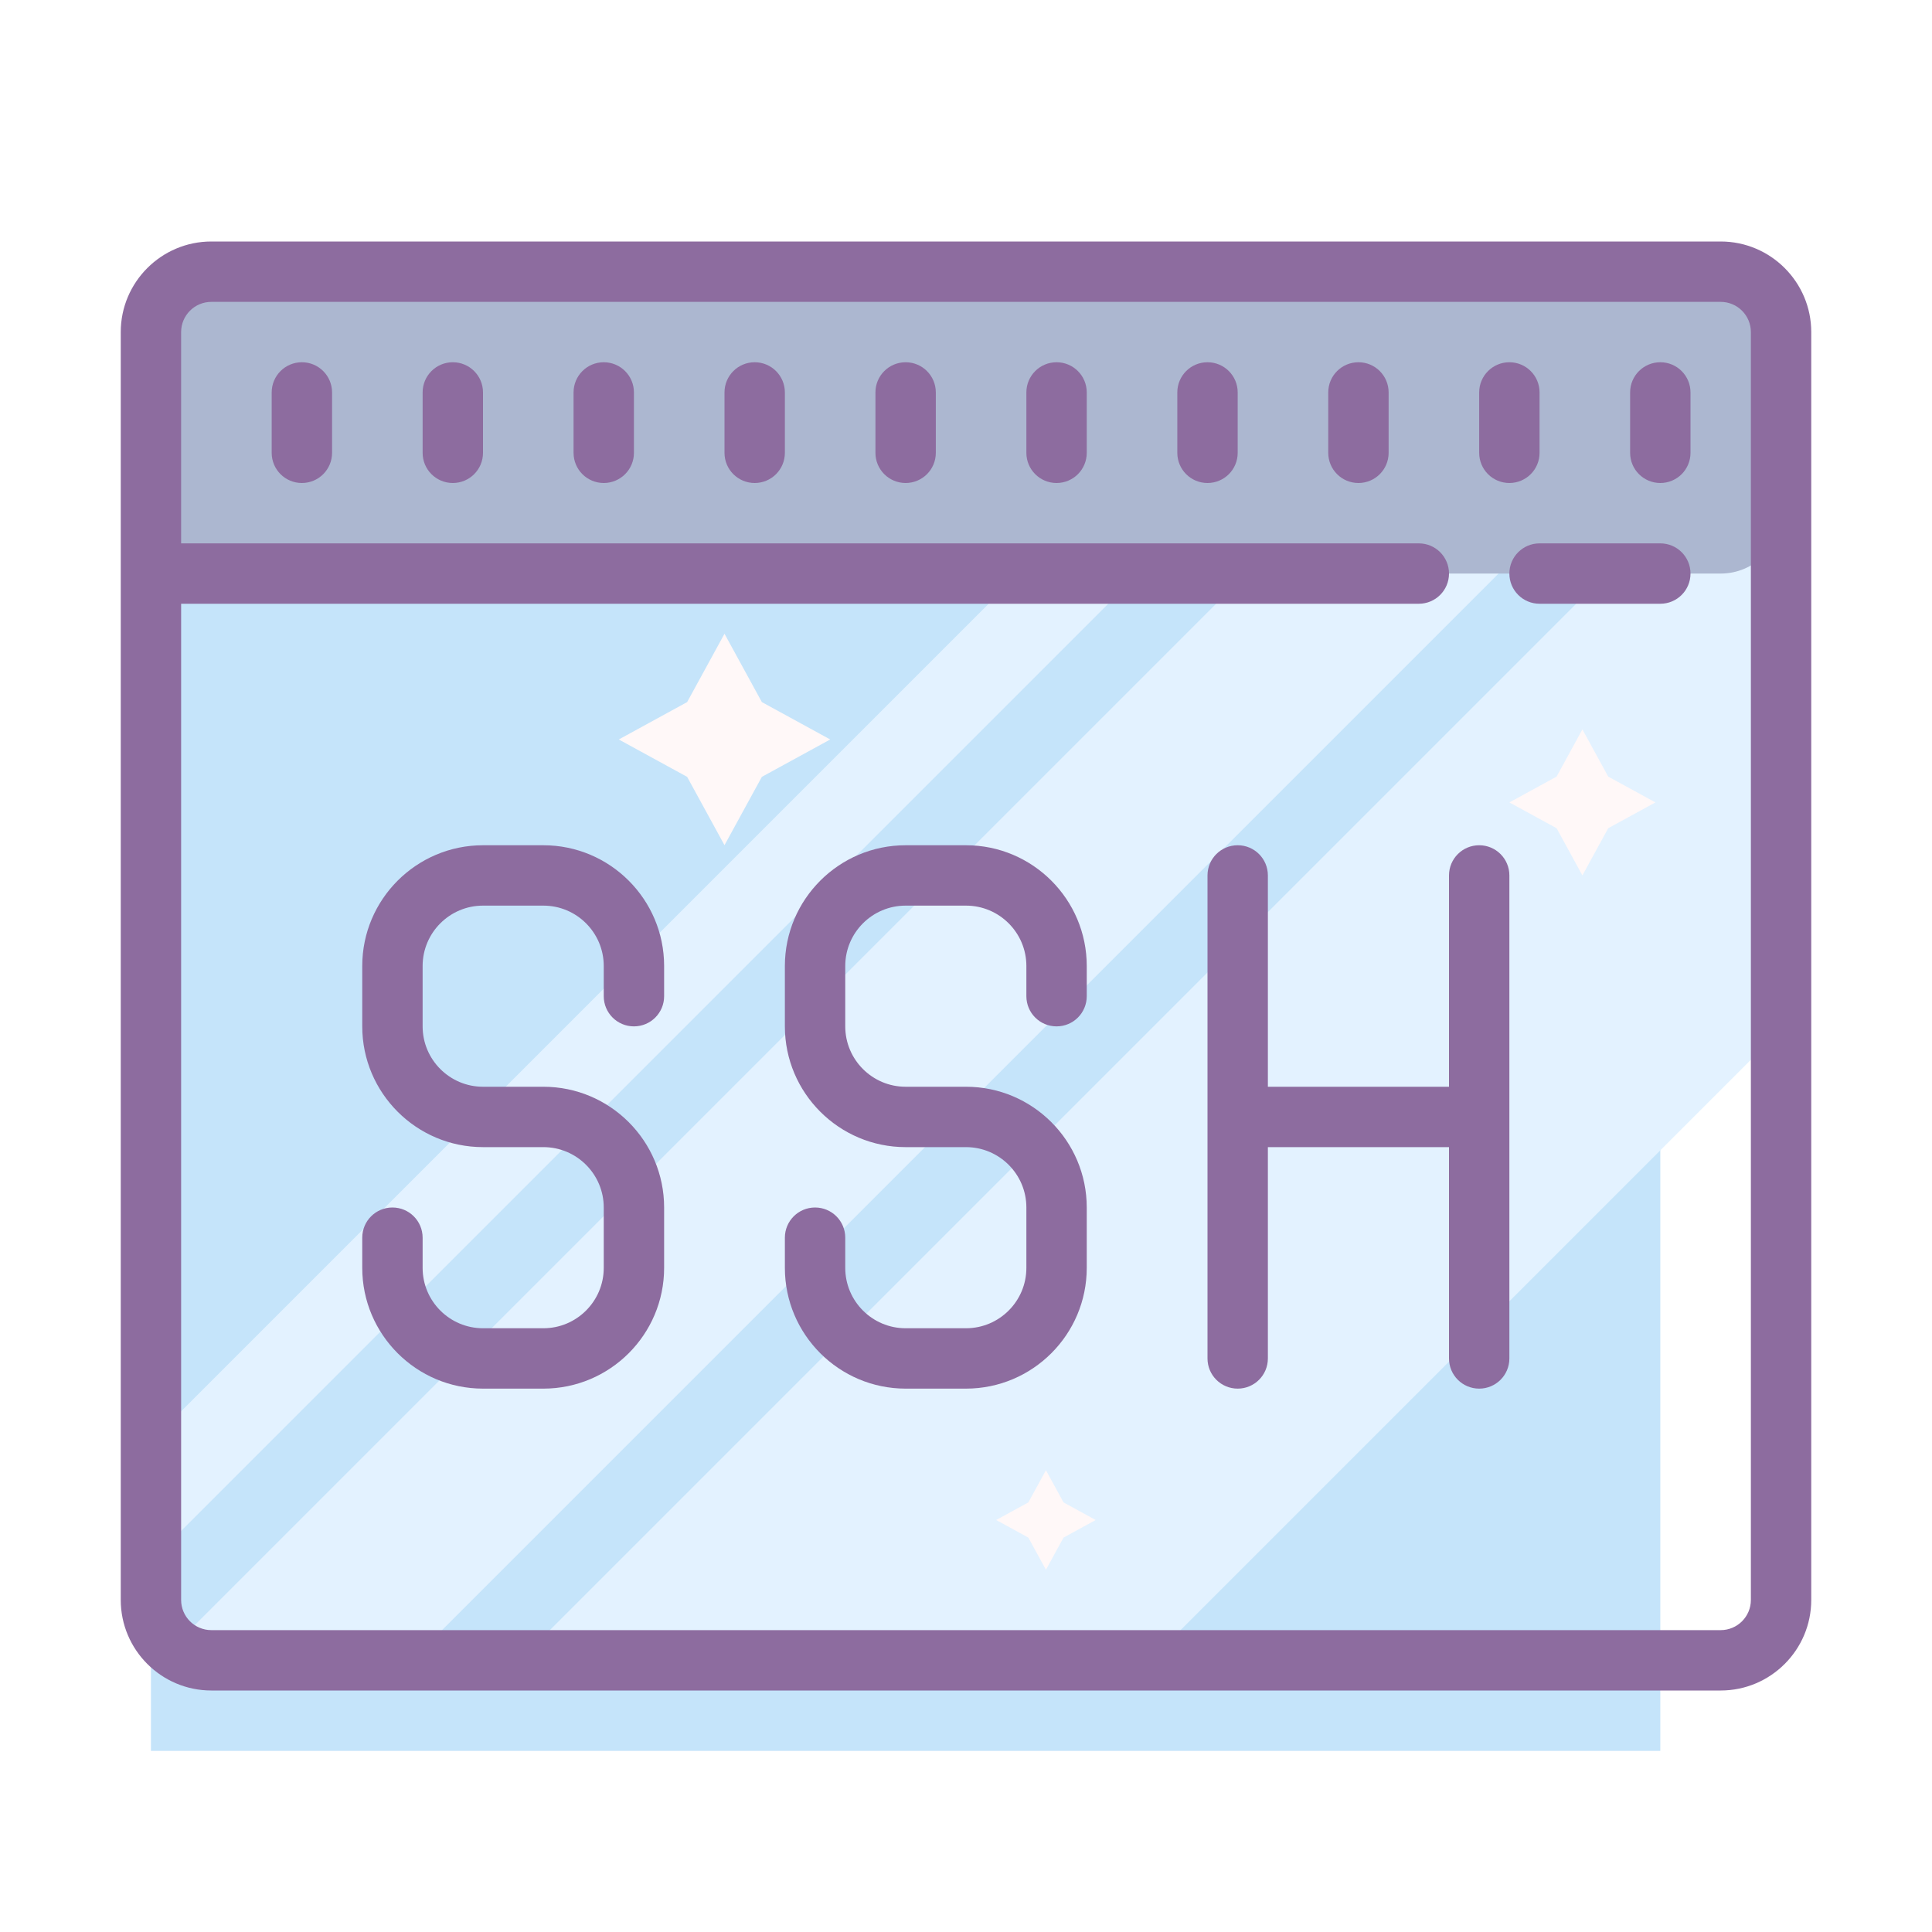
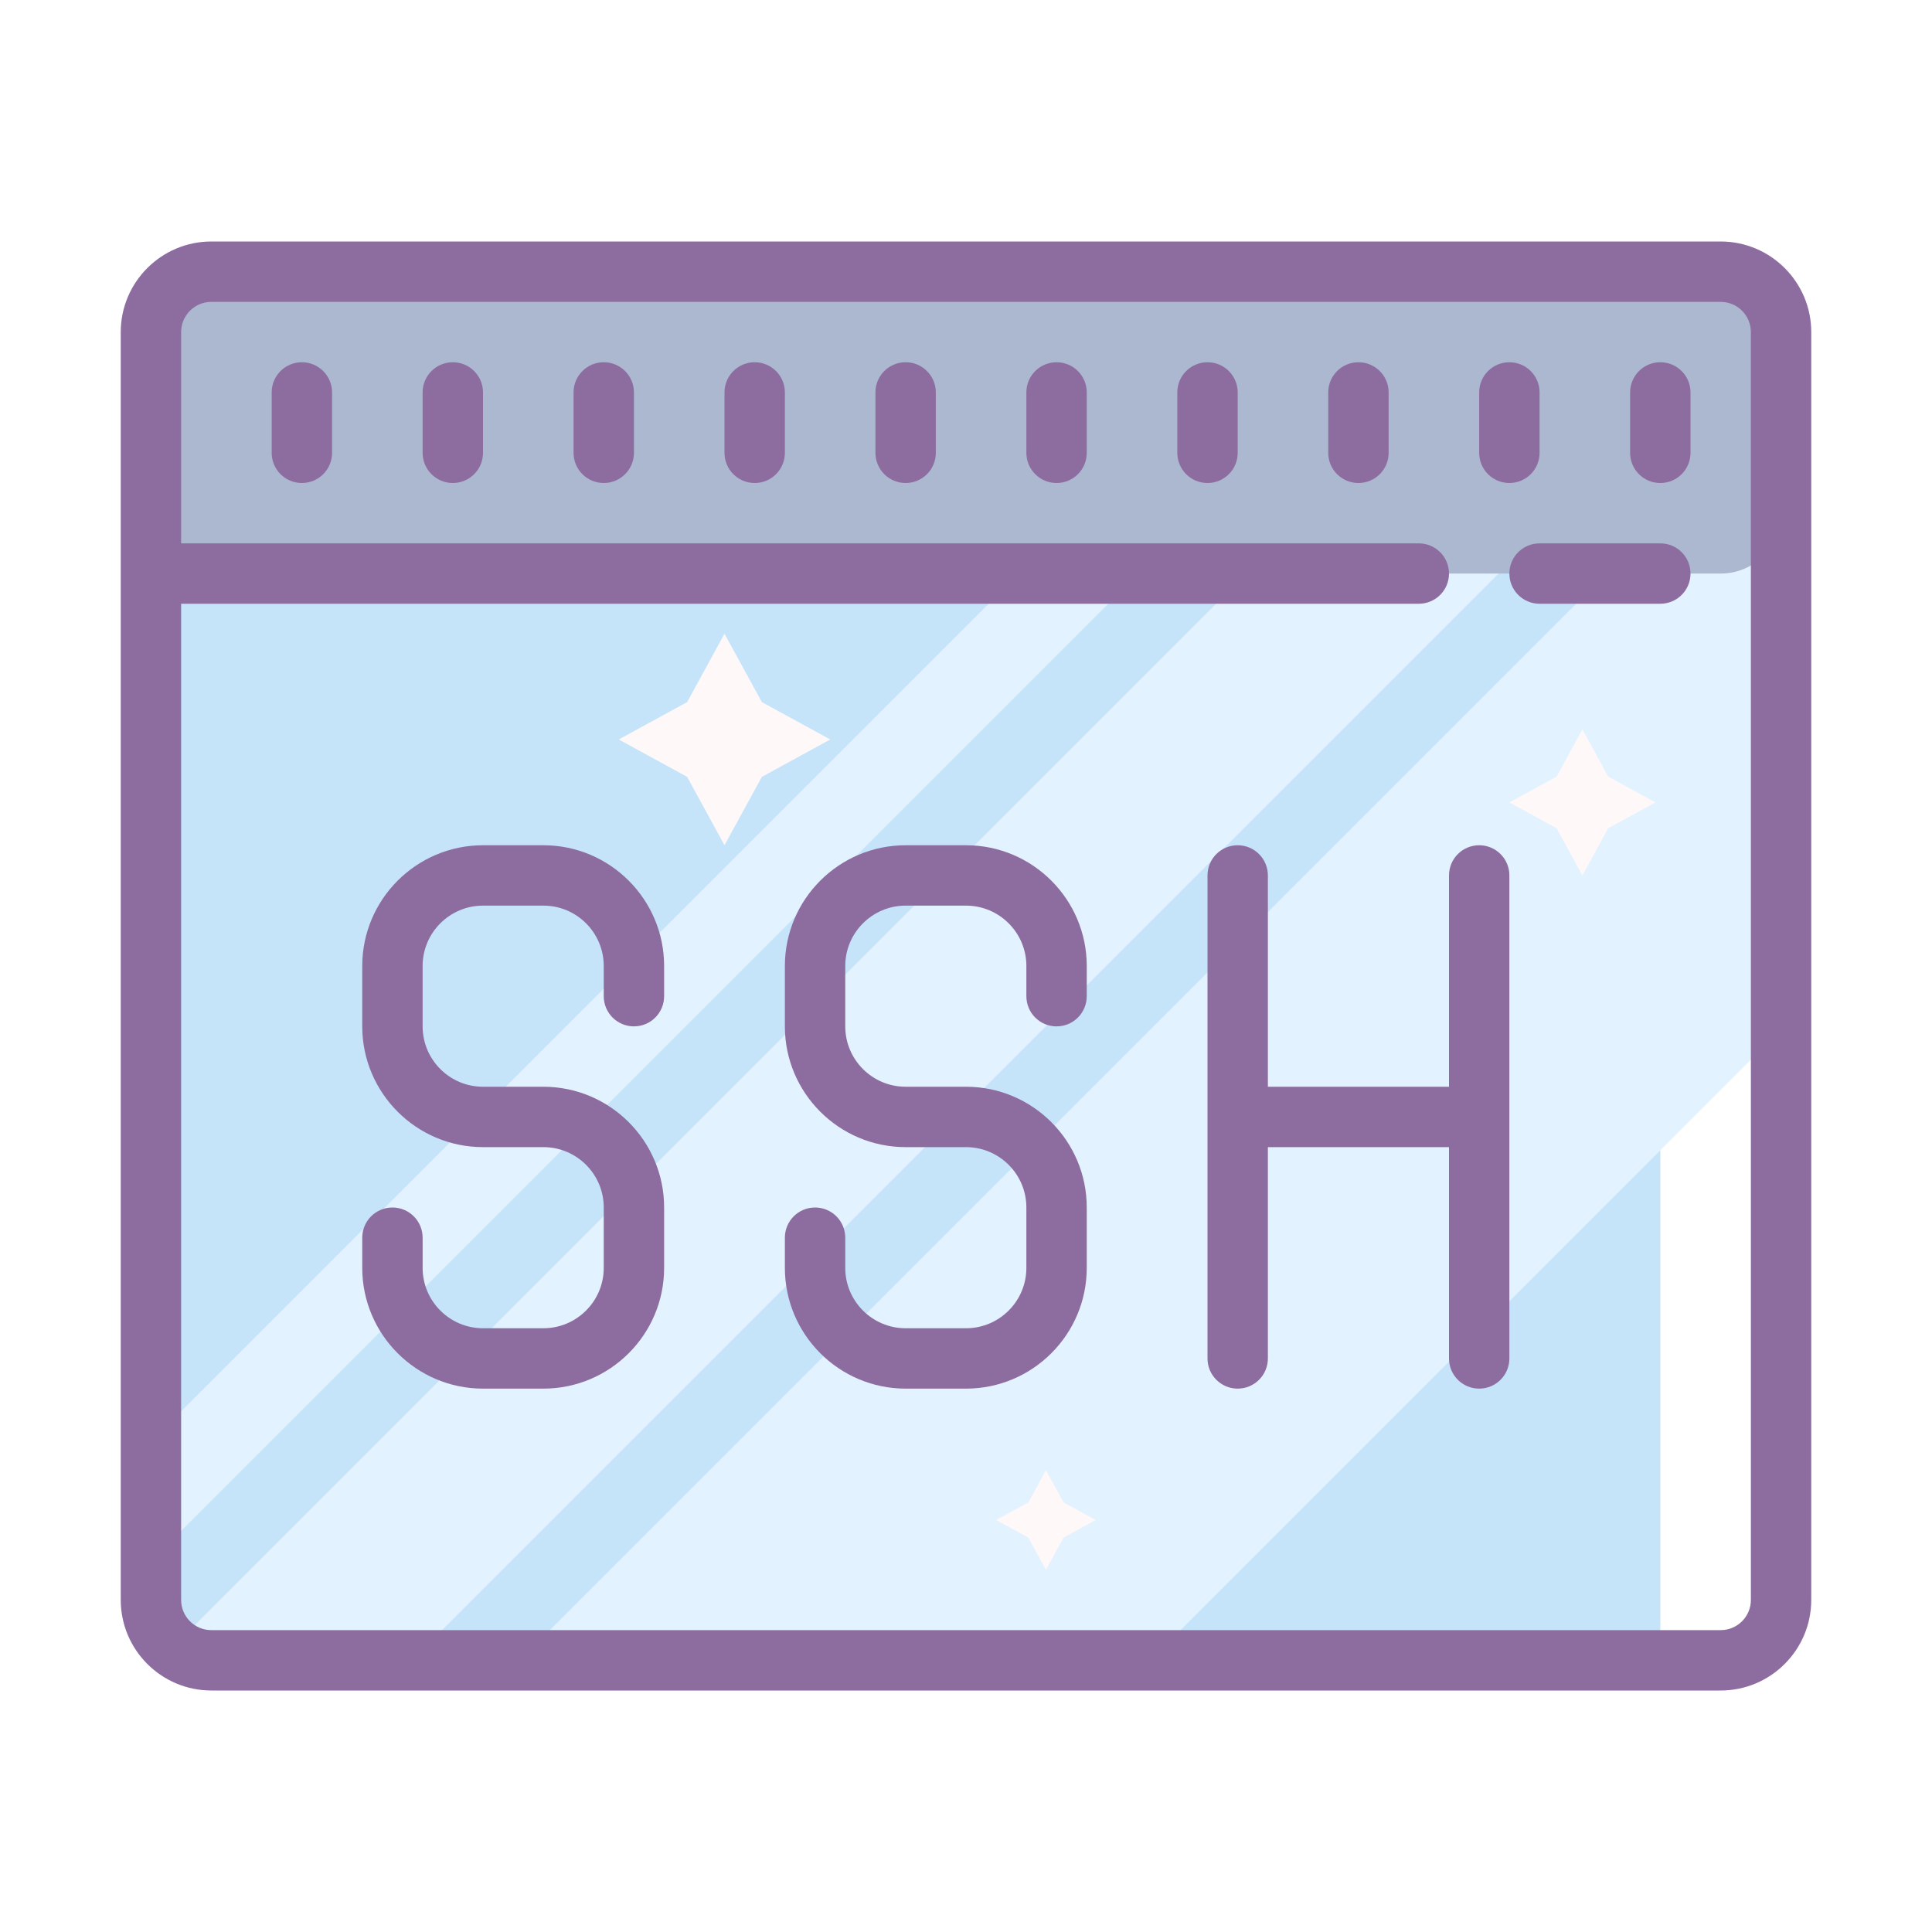
<svg xmlns="http://www.w3.org/2000/svg" version="1.1" id="Layer_1" x="0px" y="0px" viewBox="0 0 64 64" style="enable-background:new 0 0 64 64;" xml:space="preserve">
  <g>
    <g>
      <g>
-         <rect x="5" y="15" style="fill:#C5E4FA;" width="50" height="43" />
+         <rect x="5" y="15" style="fill:#C5E4FA;" width="50" height="40" />
        <polygon style="fill:#E3F2FF;" points="38.107,55 59,34.107 59,16 56.214,16 17.214,55    " />
        <polygon style="fill:#E3F2FF;" points="5.286,55 13.643,55 52.643,16 44.286,16    " />
        <polygon style="fill:#E3F2FF;" points="5,51.714 40.714,16 36.75,16 5,47.75    " />
        <path style="fill:#ACB7D0;" d="M57,19H7c-1.105,0-2-0.895-2-2v-6c0-1.105,0.895-2,2-2h50c1.105,0,2,0.895,2,2v6     C59,18.105,58.105,19,57,19z" />
      </g>
      <polygon style="fill:#FFF8F8;" points="24,20.994 25.238,23.258 27.502,24.496 25.238,25.734 24,27.998 22.762,25.734     20.498,24.496 22.762,23.258   " />
      <polygon style="fill:#FFF8F8;" points="52.419,24.162 53.274,25.726 54.838,26.581 53.274,27.436 52.419,29 51.564,27.436     50,26.581 51.564,25.726   " />
      <polygon style="fill:#FFF8F8;" points="34.648,48.704 35.231,49.769 36.296,50.352 35.231,50.935 34.648,52 34.065,50.935     33,50.352 34.065,49.769   " />
    </g>
    <g>
      <path style="fill:#8D6C9F;" d="M55,18h-4c-0.553,0-1,0.447-1,1s0.447,1,1,1h4c0.553,0,1-0.447,1-1S55.553,18,55,18z" />
      <path style="fill:#8D6C9F;" d="M57,8H7c-1.654,0-3,1.346-3,3v42c0,1.654,1.346,3,3,3h50c1.654,0,3-1.346,3-3V11    C60,9.346,58.654,8,57,8z M58,53c0,0.552-0.448,1-1,1H7c-0.552,0-1-0.448-1-1V20h41c0.553,0,1-0.447,1-1s-0.447-1-1-1H6v-7    c0-0.552,0.448-1,1-1h50c0.552,0,1,0.448,1,1V53z" />
      <path style="fill:#8D6C9F;" d="M20,12c-0.553,0-1,0.447-1,1v2c0,0.553,0.447,1,1,1s1-0.447,1-1v-2C21,12.447,20.553,12,20,12z" />
      <path style="fill:#8D6C9F;" d="M15,12c-0.553,0-1,0.447-1,1v2c0,0.553,0.447,1,1,1s1-0.447,1-1v-2C16,12.447,15.553,12,15,12z" />
      <path style="fill:#8D6C9F;" d="M10,12c-0.553,0-1,0.447-1,1v2c0,0.553,0.447,1,1,1s1-0.447,1-1v-2C11,12.447,10.553,12,10,12z" />
      <path style="fill:#8D6C9F;" d="M35,12c-0.553,0-1,0.447-1,1v2c0,0.553,0.447,1,1,1s1-0.447,1-1v-2C36,12.447,35.553,12,35,12z" />
      <path style="fill:#8D6C9F;" d="M40,12c-0.553,0-1,0.447-1,1v2c0,0.553,0.447,1,1,1s1-0.447,1-1v-2C41,12.447,40.553,12,40,12z" />
      <path style="fill:#8D6C9F;" d="M45,12c-0.553,0-1,0.447-1,1v2c0,0.553,0.447,1,1,1s1-0.447,1-1v-2C46,12.447,45.553,12,45,12z" />
      <path style="fill:#8D6C9F;" d="M50,16c0.553,0,1-0.447,1-1v-2c0-0.553-0.447-1-1-1s-1,0.447-1,1v2C49,15.553,49.447,16,50,16z" />
      <path style="fill:#8D6C9F;" d="M55,12c-0.553,0-1,0.447-1,1v2c0,0.553,0.447,1,1,1s1-0.447,1-1v-2C56,12.447,55.553,12,55,12z" />
      <path style="fill:#8D6C9F;" d="M25,12c-0.553,0-1,0.447-1,1v2c0,0.553,0.447,1,1,1s1-0.447,1-1v-2C26,12.447,25.553,12,25,12z" />
      <path style="fill:#8D6C9F;" d="M30,12c-0.553,0-1,0.447-1,1v2c0,0.553,0.447,1,1,1s1-0.447,1-1v-2C31,12.447,30.553,12,30,12z" />
      <path style="fill:#8D6C9F;" d="M49,28c-0.553,0-1,0.447-1,1v7h-6v-7c0-0.553-0.447-1-1-1s-1,0.447-1,1v16c0,0.553,0.447,1,1,1    s1-0.447,1-1v-7h6v7c0,0.553,0.447,1,1,1s1-0.447,1-1V29C50,28.447,49.553,28,49,28z" />
      <path style="fill:#8D6C9F;" d="M18,28h-2c-2.206,0-4,1.794-4,4v2c0,2.206,1.794,4,4,4h2c1.103,0,2,0.897,2,2v2    c0,1.103-0.897,2-2,2h-2c-1.103,0-2-0.897-2-2v-1c0-0.553-0.447-1-1-1s-1,0.447-1,1v1c0,2.206,1.794,4,4,4h2c2.206,0,4-1.794,4-4    v-2c0-2.206-1.794-4-4-4h-2c-1.103,0-2-0.897-2-2v-2c0-1.103,0.897-2,2-2h2c1.103,0,2,0.897,2,2v1c0,0.553,0.447,1,1,1    s1-0.447,1-1v-1C22,29.794,20.206,28,18,28z" />
      <path style="fill:#8D6C9F;" d="M32,28h-2c-2.206,0-4,1.794-4,4v2c0,2.206,1.794,4,4,4h2c1.103,0,2,0.897,2,2v2    c0,1.103-0.897,2-2,2h-2c-1.103,0-2-0.897-2-2v-1c0-0.553-0.447-1-1-1s-1,0.447-1,1v1c0,2.206,1.794,4,4,4h2c2.206,0,4-1.794,4-4    v-2c0-2.206-1.794-4-4-4h-2c-1.103,0-2-0.897-2-2v-2c0-1.103,0.897-2,2-2h2c1.103,0,2,0.897,2,2v1c0,0.553,0.447,1,1,1    s1-0.447,1-1v-1C36,29.794,34.206,28,32,28z" />
    </g>
  </g>
</svg>
